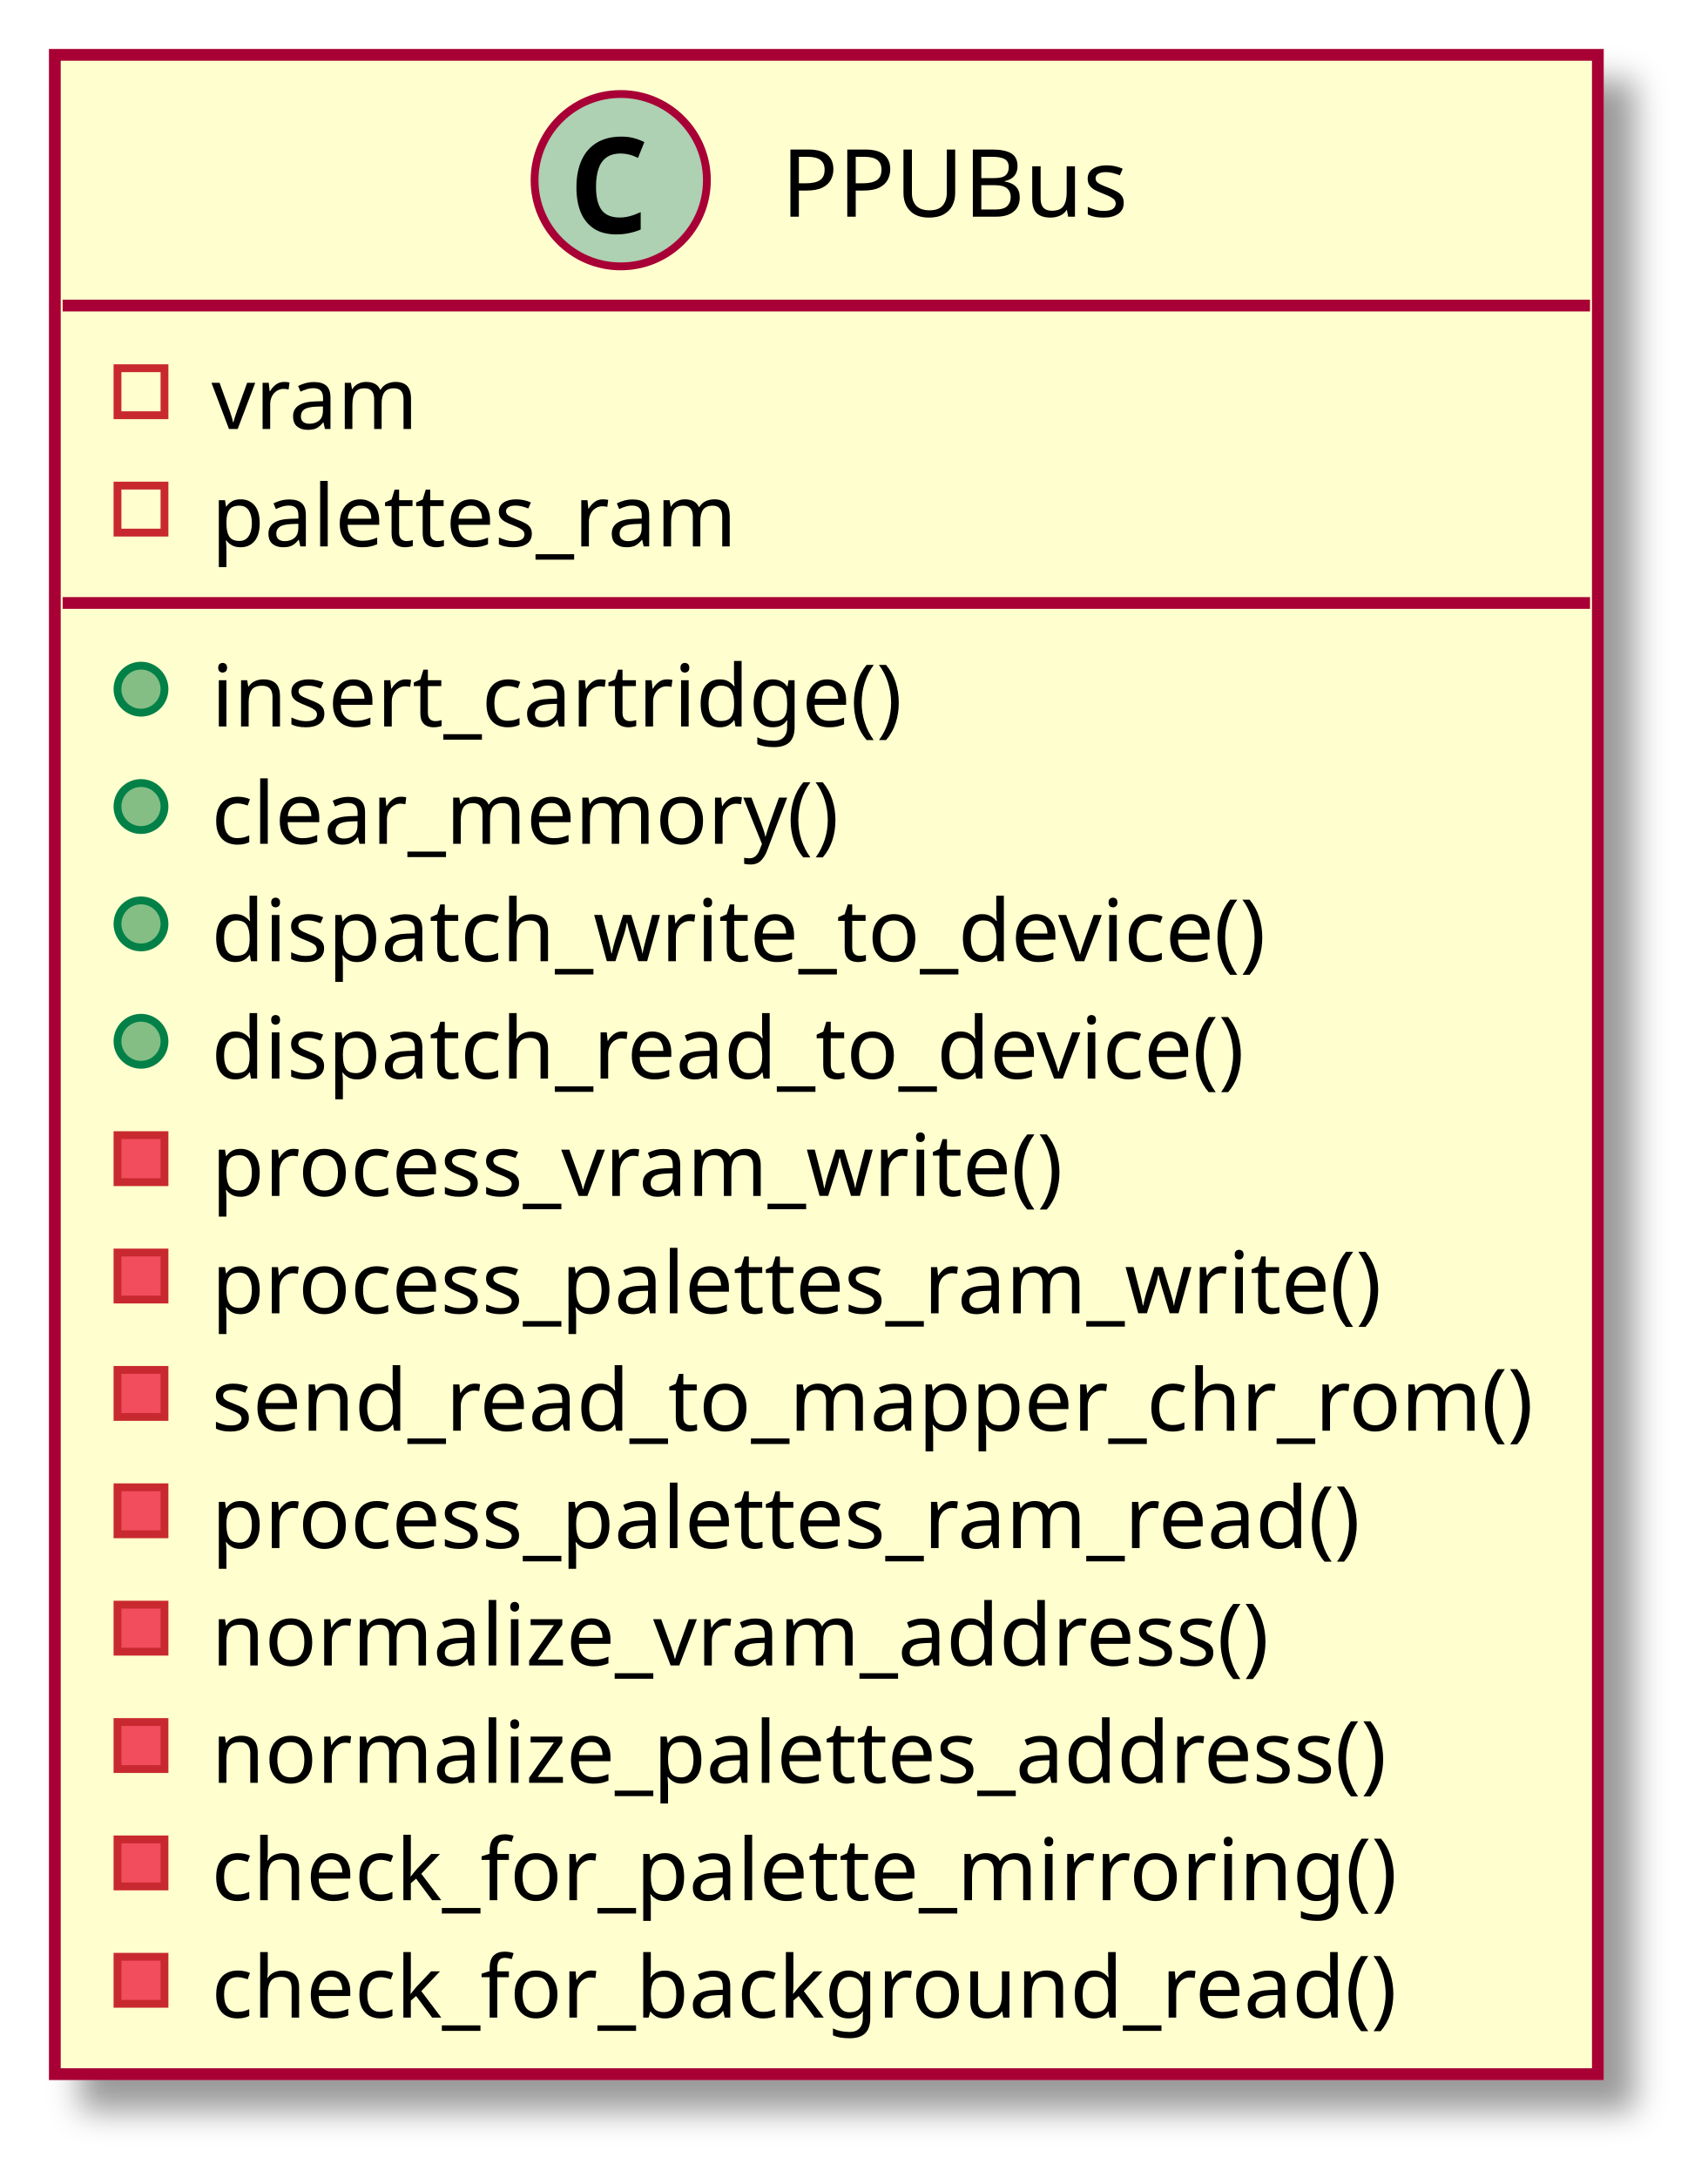
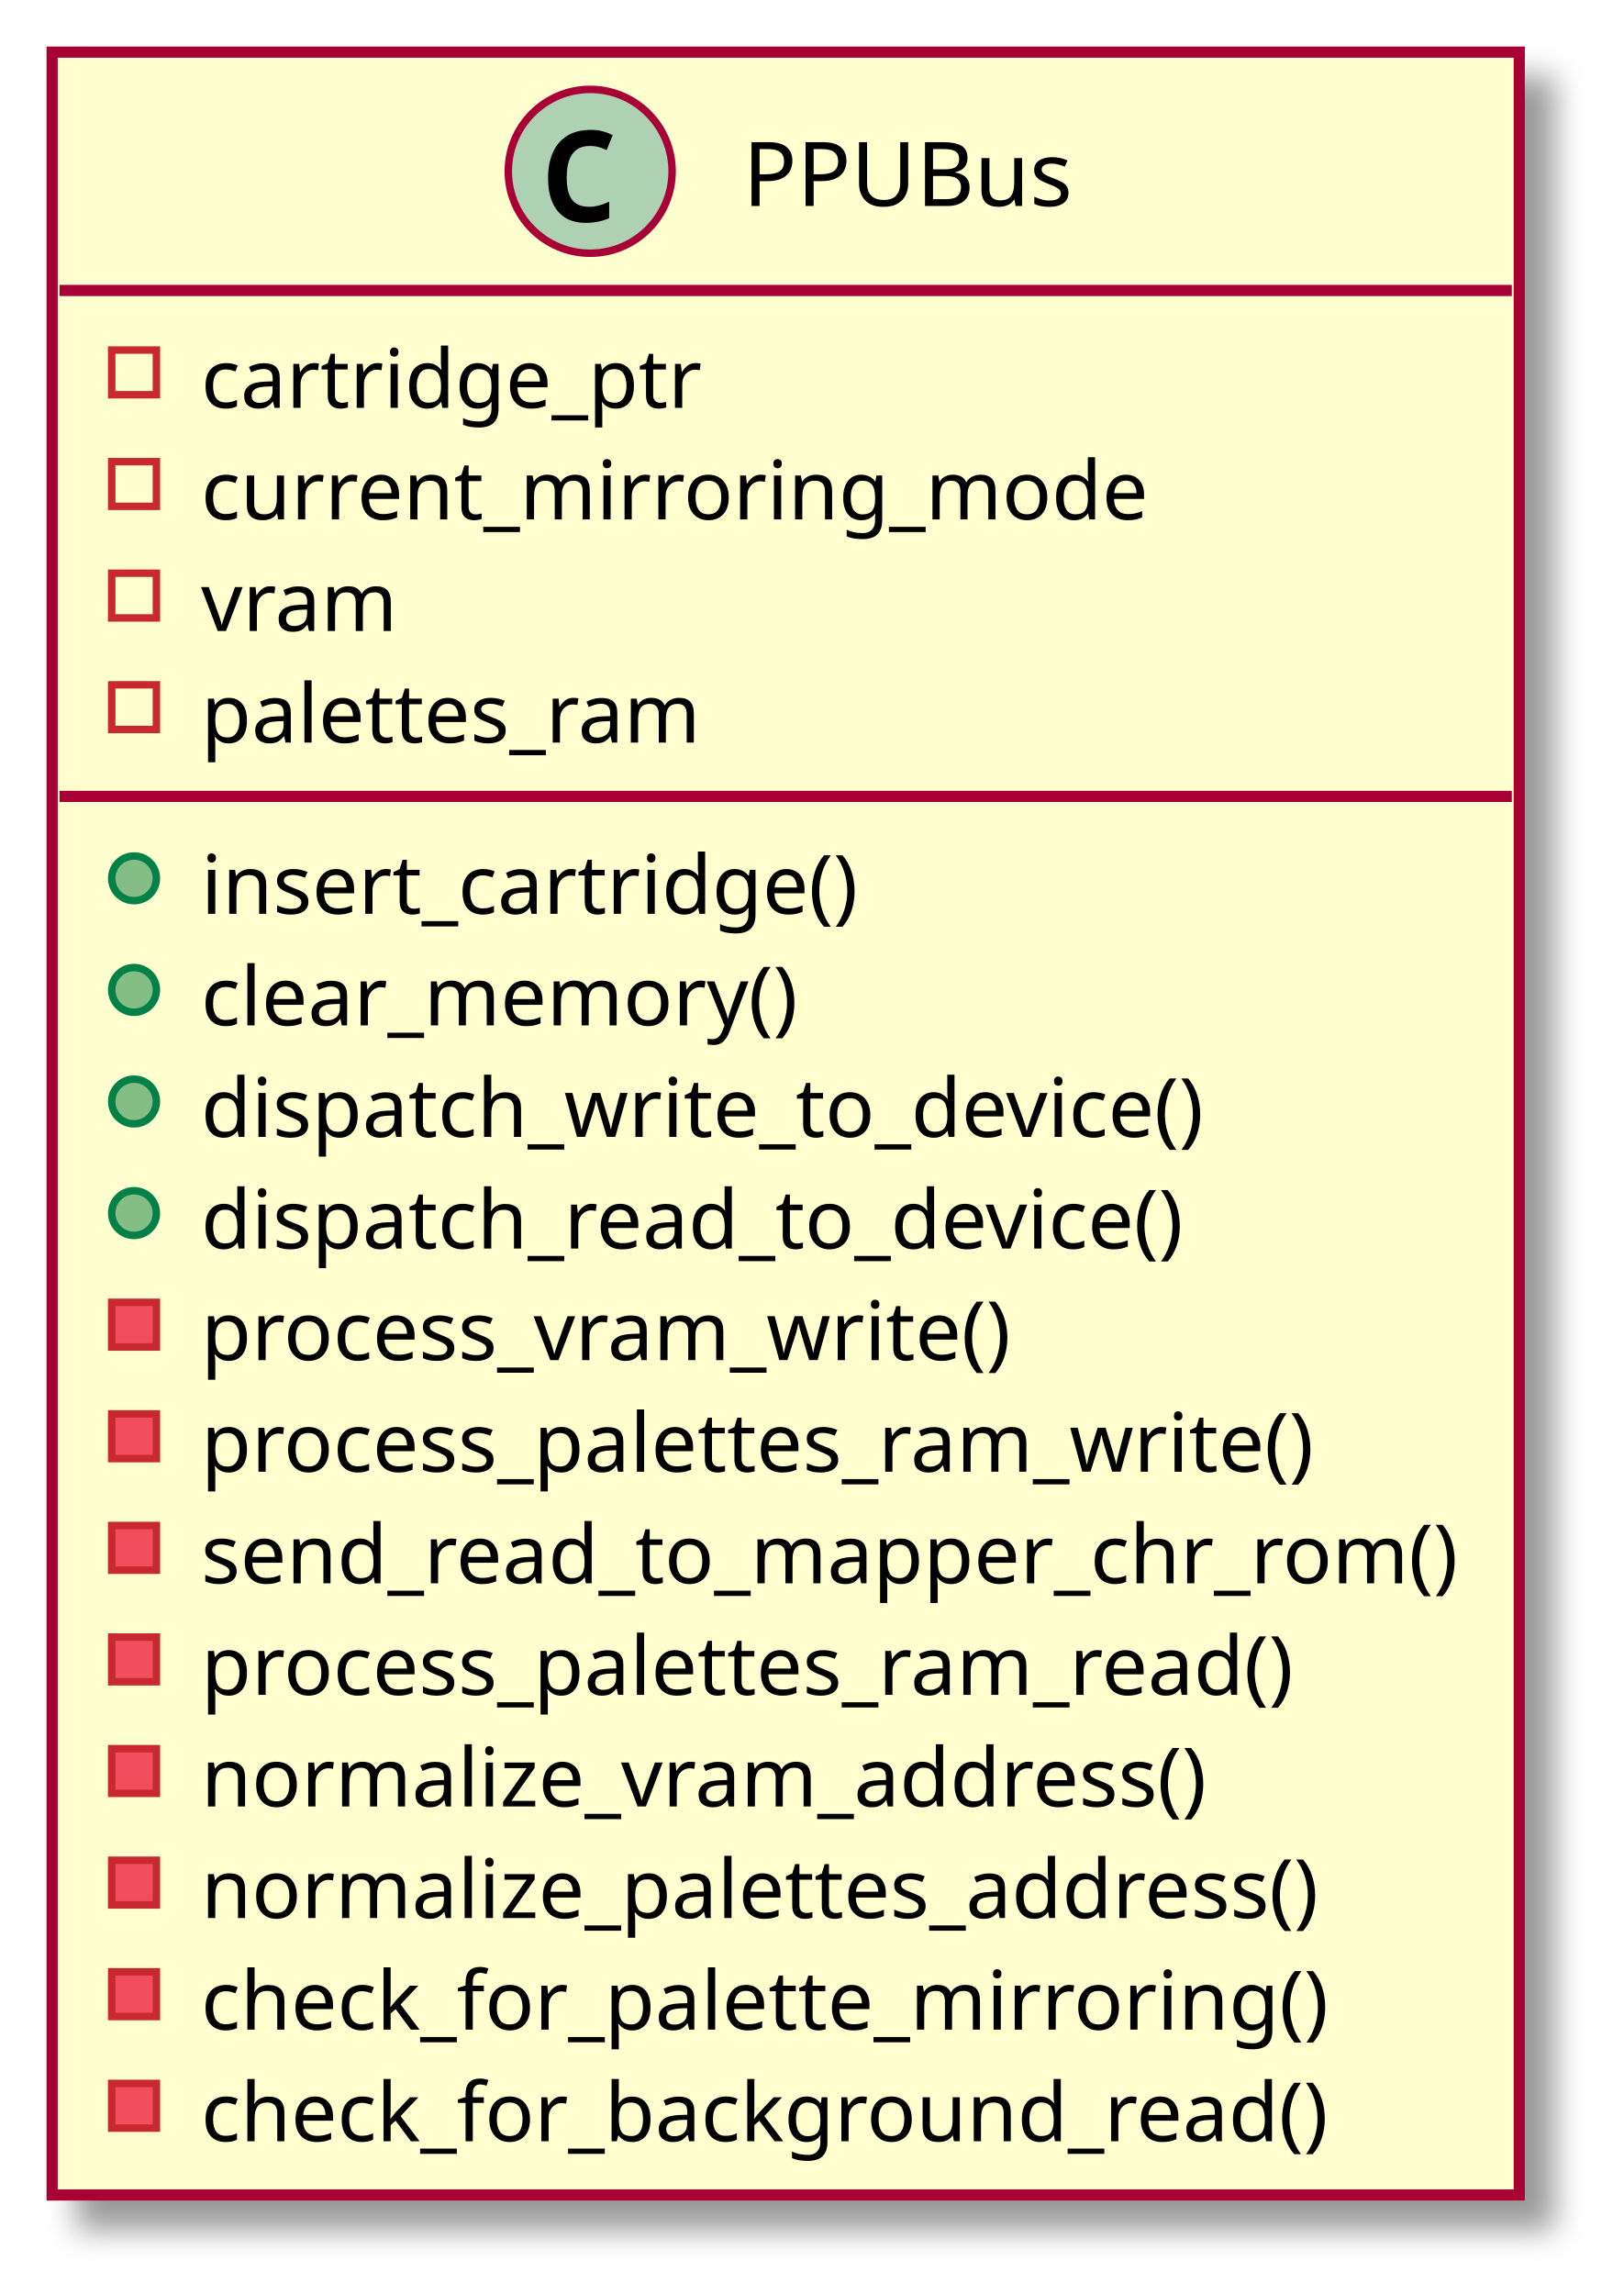
- <svg xmlns="http://www.w3.org/2000/svg" contentScriptType="application/ecmascript" contentStyleType="text/css" height="556px" preserveAspectRatio="none" style="width:436px;height:556px;" version="1.1" viewBox="0 0 436 556" width="436px" zoomAndPan="magnify">
+ <svg xmlns="http://www.w3.org/2000/svg" contentScriptType="application/ecmascript" contentStyleType="text/css" height="616px" preserveAspectRatio="none" style="width:436px;height:616px;" version="1.1" viewBox="0 0 436 616" width="436px" zoomAndPan="magnify">
  <defs>
-     <filter height="300%" id="f1m87wbeoqbw0o" width="300%" x="-1" y="-1">
+     <filter height="300%" id="f19okra1wuum1n" width="300%" x="-1" y="-1">
      <feGaussianBlur result="blurOut" stdDeviation="4.0" />
      <feColorMatrix in="blurOut" result="blurOut2" type="matrix" values="0 0 0 0 0 0 0 0 0 0 0 0 0 0 0 0 0 0 .4 0" />
      <feOffset dx="8.0" dy="8.0" in="blurOut2" result="blurOut3" />
      <feBlend in="SourceGraphic" in2="blurOut3" mode="normal" />
    </filter>
  </defs>
  <g>
-     <rect codeLine="4" fill="#FEFECE" filter="url(#f1m87wbeoqbw0o)" height="515.493" id="PPUBus" style="stroke:#A80036;stroke-width:3.0;" width="394" x="14" y="14" />
+     <rect codeLine="4" fill="#FEFECE" filter="url(#f19okra1wuum1n)" height="575.42" id="PPUBus" style="stroke:#A80036;stroke-width:3.0;" width="394" x="14" y="14" />
    <ellipse cx="158.5" cy="46" fill="#ADD1B2" rx="22" ry="22" style="stroke:#A80036;stroke-width:2.0;" />
    <path d="M157.438,59.844 Q153.938,59.844 151.656,58.375 Q149.406,56.875 148.281,54.188 Q147.188,51.469 147.188,47.875 Q147.188,43.812 148.5,40.906 Q149.812,38 152.375,36.438 Q154.938,34.875 158.688,34.875 Q160.469,34.875 161.812,35.25 Q163.156,35.594 164.531,36.281 L162.906,40.312 Q161.656,39.688 160.562,39.438 Q159.5,39.188 158.531,39.188 Q156.188,39.188 154.781,40.25 Q153.375,41.312 152.781,43.219 Q152.188,45.125 152.188,47.656 Q152.188,51.688 153.625,53.625 Q155.062,55.531 158.25,55.531 Q159.438,55.531 160.688,55.219 Q161.938,54.906 163.594,54.156 L163.594,58.594 Q162.125,59.219 160.531,59.531 Q158.969,59.844 157.438,59.844 Z " fill="#000000" />
    <text fill="#000000" font-family="sans-serif" font-size="24" lengthAdjust="spacing" textLength="88" x="199.5" y="55.312">PPUBus</text>
    <line style="stroke:#A80036;stroke-width:3.0;" x1="16" x2="406" y1="78" y2="78" />
    <rect fill="none" height="12" style="stroke:#C82930;stroke-width:2.0;" width="12" x="30" y="94" />
-     <text fill="#000000" font-family="sans-serif" font-size="22" lengthAdjust="spacing" textLength="54" x="54" y="109.518">vram</text>
+     <text fill="#000000" font-family="sans-serif" font-size="22" lengthAdjust="spacing" textLength="138" x="54" y="109.518">cartridge_ptr</text>
    <rect fill="none" height="12" style="stroke:#C82930;stroke-width:2.0;" width="12" x="30" y="123.964" />
-     <text fill="#000000" font-family="sans-serif" font-size="22" lengthAdjust="spacing" textLength="134" x="54" y="139.482">palettes_ram</text>
-     <line style="stroke:#A80036;stroke-width:3.0;" x1="16" x2="406" y1="153.928" y2="153.928" />
-     <ellipse cx="36" cy="175.928" fill="#84BE84" rx="6" ry="6" style="stroke:#038048;stroke-width:2.0;" />
-     <text fill="#000000" font-family="sans-serif" font-size="22" lengthAdjust="spacing" textLength="178" x="54" y="185.445">insert_cartridge()</text>
-     <ellipse cx="36" cy="205.891" fill="#84BE84" rx="6" ry="6" style="stroke:#038048;stroke-width:2.0;" />
-     <text fill="#000000" font-family="sans-serif" font-size="22" lengthAdjust="spacing" textLength="160" x="54" y="215.409">clear_memory()</text>
+     <text fill="#000000" font-family="sans-serif" font-size="22" lengthAdjust="spacing" textLength="262" x="54" y="139.482">current_mirroring_mode</text>
+     <rect fill="none" height="12" style="stroke:#C82930;stroke-width:2.0;" width="12" x="30" y="153.928" />
+     <text fill="#000000" font-family="sans-serif" font-size="22" lengthAdjust="spacing" textLength="54" x="54" y="169.445">vram</text>
+     <rect fill="none" height="12" style="stroke:#C82930;stroke-width:2.0;" width="12" x="30" y="183.891" />
+     <text fill="#000000" font-family="sans-serif" font-size="22" lengthAdjust="spacing" textLength="134" x="54" y="199.409">palettes_ram</text>
+     <line style="stroke:#A80036;stroke-width:3.0;" x1="16" x2="406" y1="213.855" y2="213.855" />
    <ellipse cx="36" cy="235.855" fill="#84BE84" rx="6" ry="6" style="stroke:#038048;stroke-width:2.0;" />
-     <text fill="#000000" font-family="sans-serif" font-size="22" lengthAdjust="spacing" textLength="272" x="54" y="245.373">dispatch_write_to_device()</text>
+     <text fill="#000000" font-family="sans-serif" font-size="22" lengthAdjust="spacing" textLength="178" x="54" y="245.373">insert_cartridge()</text>
    <ellipse cx="36" cy="265.819" fill="#84BE84" rx="6" ry="6" style="stroke:#038048;stroke-width:2.0;" />
-     <text fill="#000000" font-family="sans-serif" font-size="22" lengthAdjust="spacing" textLength="266" x="54" y="275.337">dispatch_read_to_device()</text>
-     <rect fill="#F24D5C" height="12" style="stroke:#C82930;stroke-width:2.0;" width="12" x="30" y="289.783" />
-     <text fill="#000000" font-family="sans-serif" font-size="22" lengthAdjust="spacing" textLength="220" x="54" y="305.3">process_vram_write()</text>
-     <rect fill="#F24D5C" height="12" style="stroke:#C82930;stroke-width:2.0;" width="12" x="30" y="319.746" />
-     <text fill="#000000" font-family="sans-serif" font-size="22" lengthAdjust="spacing" textLength="300" x="54" y="335.264">process_palettes_ram_write()</text>
+     <text fill="#000000" font-family="sans-serif" font-size="22" lengthAdjust="spacing" textLength="160" x="54" y="275.337">clear_memory()</text>
+     <ellipse cx="36" cy="295.783" fill="#84BE84" rx="6" ry="6" style="stroke:#038048;stroke-width:2.0;" />
+     <text fill="#000000" font-family="sans-serif" font-size="22" lengthAdjust="spacing" textLength="272" x="54" y="305.3">dispatch_write_to_device()</text>
+     <ellipse cx="36" cy="325.746" fill="#84BE84" rx="6" ry="6" style="stroke:#038048;stroke-width:2.0;" />
+     <text fill="#000000" font-family="sans-serif" font-size="22" lengthAdjust="spacing" textLength="266" x="54" y="335.264">dispatch_read_to_device()</text>
    <rect fill="#F24D5C" height="12" style="stroke:#C82930;stroke-width:2.0;" width="12" x="30" y="349.71" />
-     <text fill="#000000" font-family="sans-serif" font-size="22" lengthAdjust="spacing" textLength="342" x="54" y="365.228">send_read_to_mapper_chr_rom()</text>
+     <text fill="#000000" font-family="sans-serif" font-size="22" lengthAdjust="spacing" textLength="220" x="54" y="365.228">process_vram_write()</text>
    <rect fill="#F24D5C" height="12" style="stroke:#C82930;stroke-width:2.0;" width="12" x="30" y="379.674" />
-     <text fill="#000000" font-family="sans-serif" font-size="22" lengthAdjust="spacing" textLength="294" x="54" y="395.192">process_palettes_ram_read()</text>
+     <text fill="#000000" font-family="sans-serif" font-size="22" lengthAdjust="spacing" textLength="300" x="54" y="395.192">process_palettes_ram_write()</text>
    <rect fill="#F24D5C" height="12" style="stroke:#C82930;stroke-width:2.0;" width="12" x="30" y="409.638" />
-     <text fill="#000000" font-family="sans-serif" font-size="22" lengthAdjust="spacing" textLength="272" x="54" y="425.156">normalize_vram_address()</text>
+     <text fill="#000000" font-family="sans-serif" font-size="22" lengthAdjust="spacing" textLength="342" x="54" y="425.156">send_read_to_mapper_chr_rom()</text>
    <rect fill="#F24D5C" height="12" style="stroke:#C82930;stroke-width:2.0;" width="12" x="30" y="439.601" />
-     <text fill="#000000" font-family="sans-serif" font-size="22" lengthAdjust="spacing" textLength="300" x="54" y="455.119">normalize_palettes_address()</text>
+     <text fill="#000000" font-family="sans-serif" font-size="22" lengthAdjust="spacing" textLength="294" x="54" y="455.119">process_palettes_ram_read()</text>
    <rect fill="#F24D5C" height="12" style="stroke:#C82930;stroke-width:2.0;" width="12" x="30" y="469.565" />
-     <text fill="#000000" font-family="sans-serif" font-size="22" lengthAdjust="spacing" textLength="308" x="54" y="485.083">check_for_palette_mirroring()</text>
+     <text fill="#000000" font-family="sans-serif" font-size="22" lengthAdjust="spacing" textLength="272" x="54" y="485.083">normalize_vram_address()</text>
    <rect fill="#F24D5C" height="12" style="stroke:#C82930;stroke-width:2.0;" width="12" x="30" y="499.529" />
-     <text fill="#000000" font-family="sans-serif" font-size="22" lengthAdjust="spacing" textLength="308" x="54" y="515.047">check_for_background_read()</text>
+     <text fill="#000000" font-family="sans-serif" font-size="22" lengthAdjust="spacing" textLength="300" x="54" y="515.047">normalize_palettes_address()</text>
+     <rect fill="#F24D5C" height="12" style="stroke:#C82930;stroke-width:2.0;" width="12" x="30" y="529.493" />
+     <text fill="#000000" font-family="sans-serif" font-size="22" lengthAdjust="spacing" textLength="308" x="54" y="545.011">check_for_palette_mirroring()</text>
+     <rect fill="#F24D5C" height="12" style="stroke:#C82930;stroke-width:2.0;" width="12" x="30" y="559.457" />
+     <text fill="#000000" font-family="sans-serif" font-size="22" lengthAdjust="spacing" textLength="308" x="54" y="574.975">check_for_background_read()</text>
  </g>
</svg>
